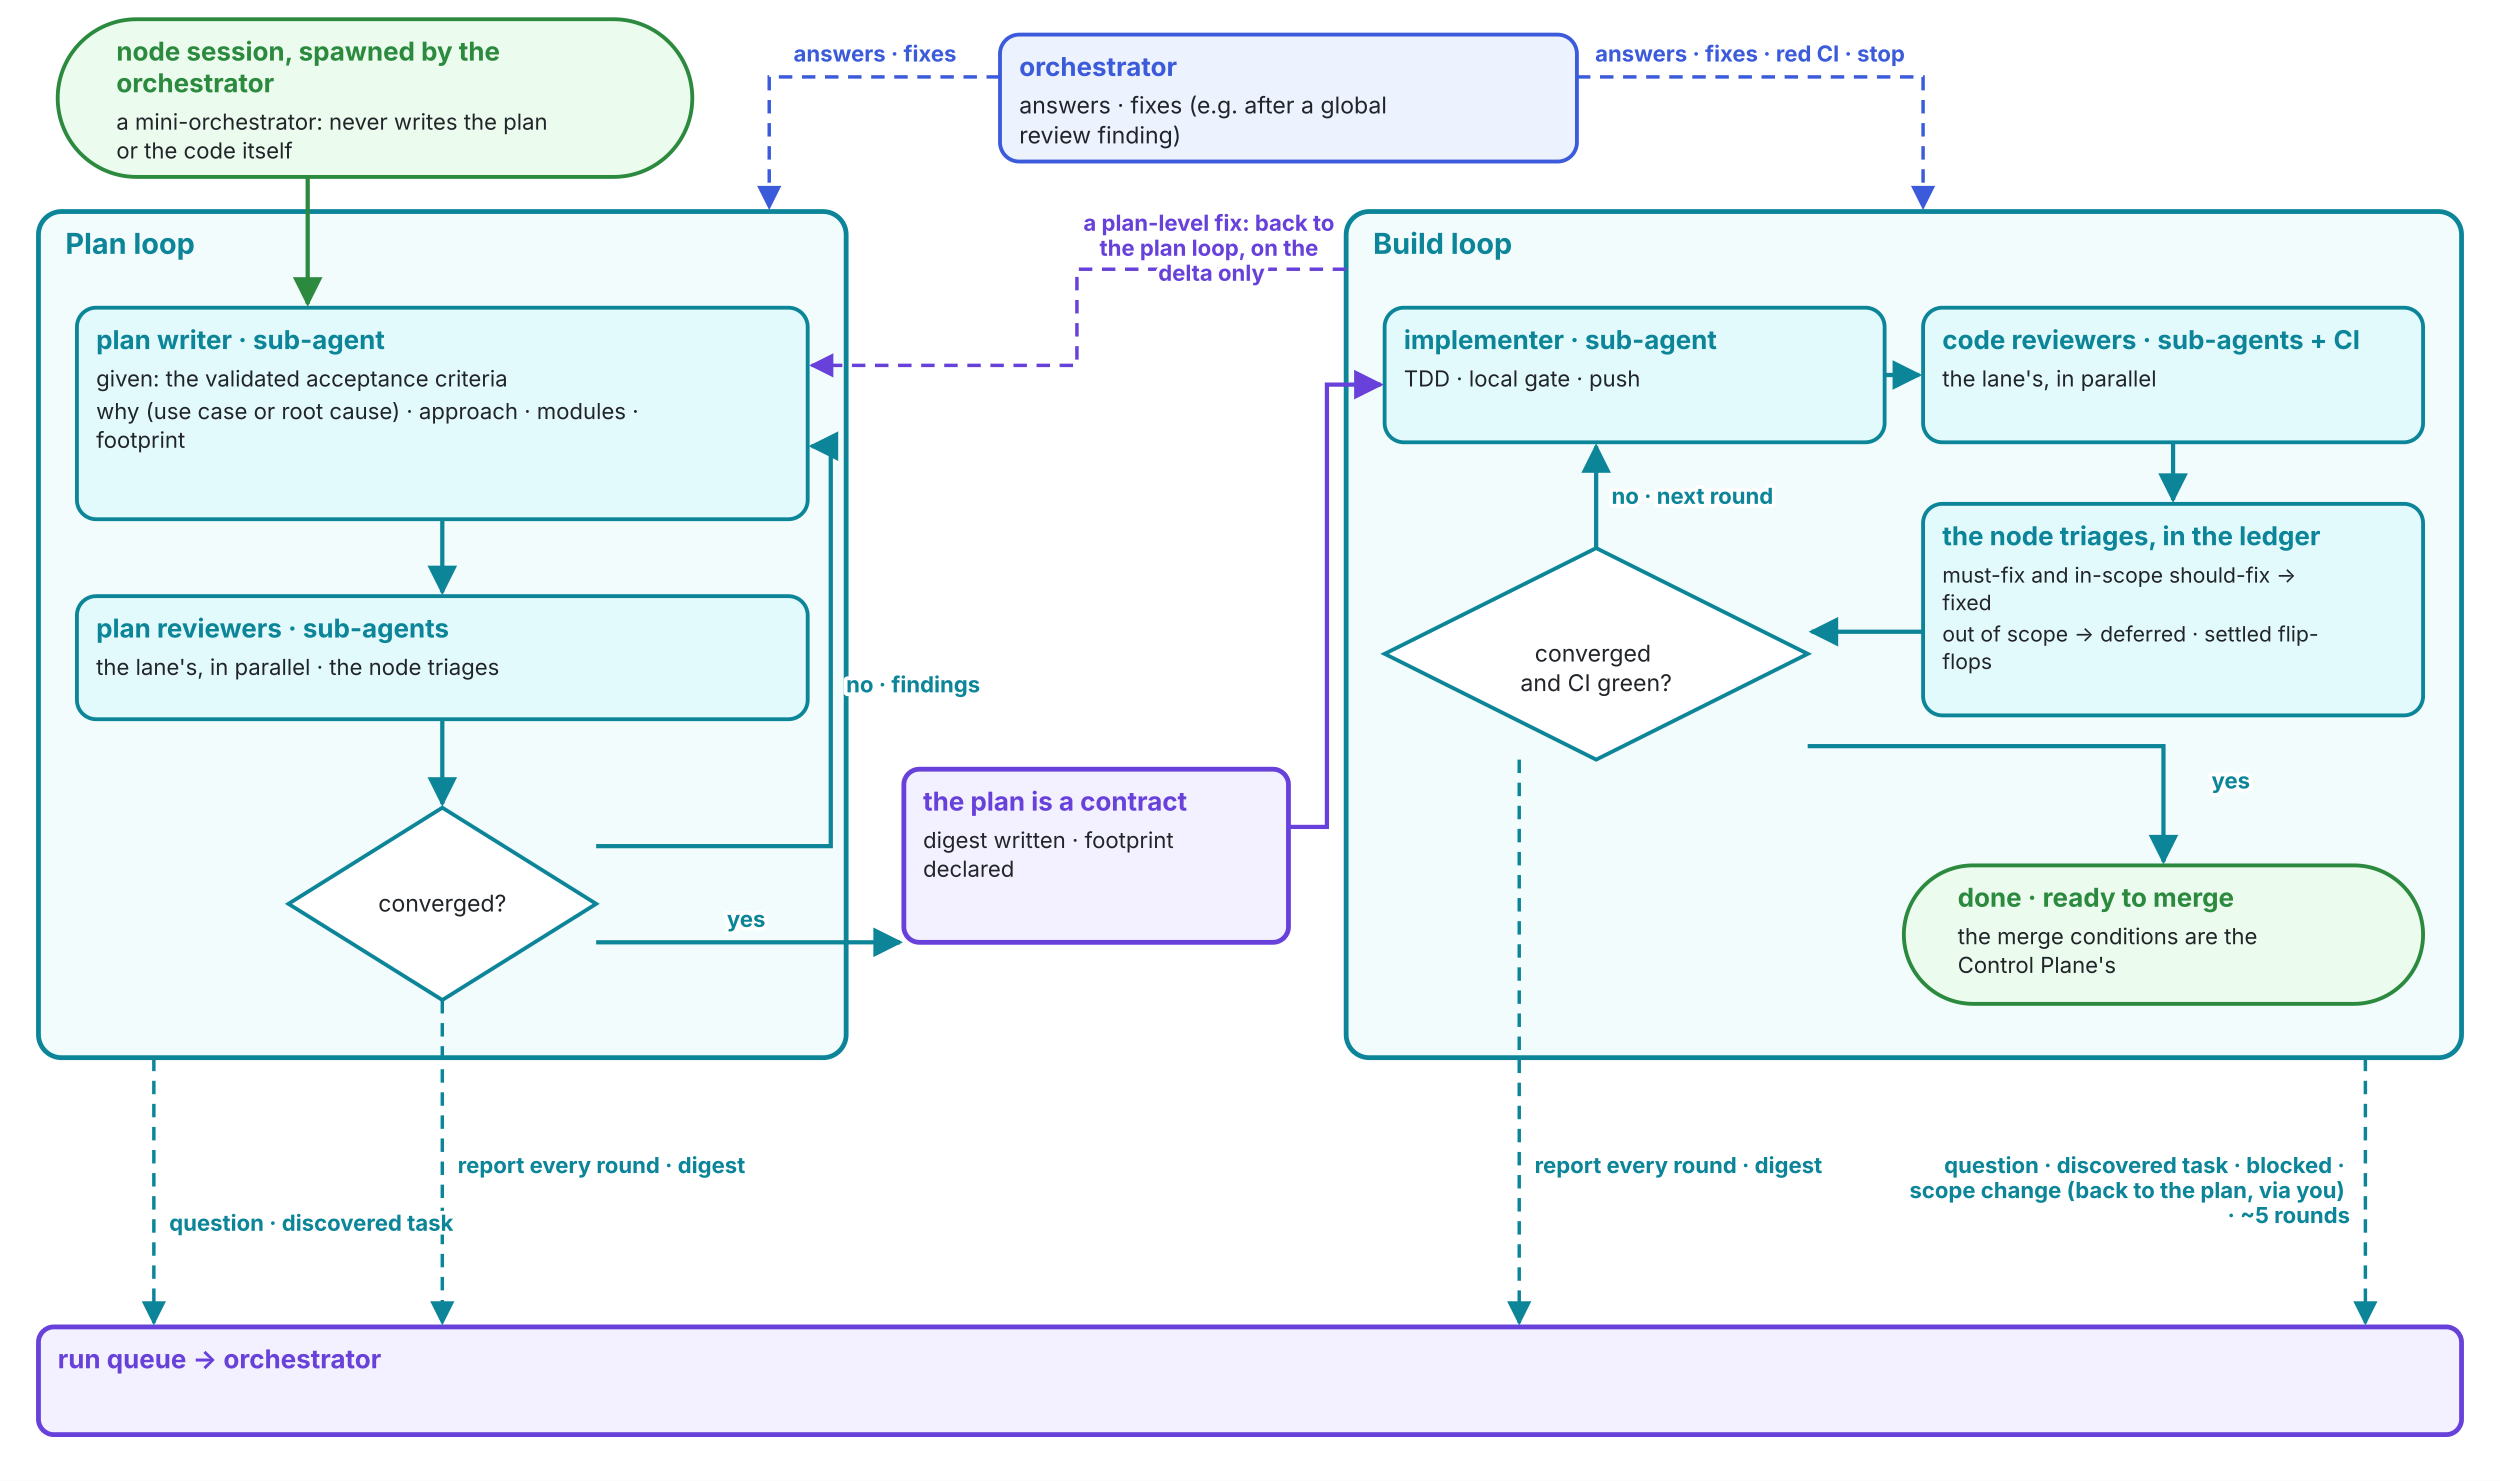
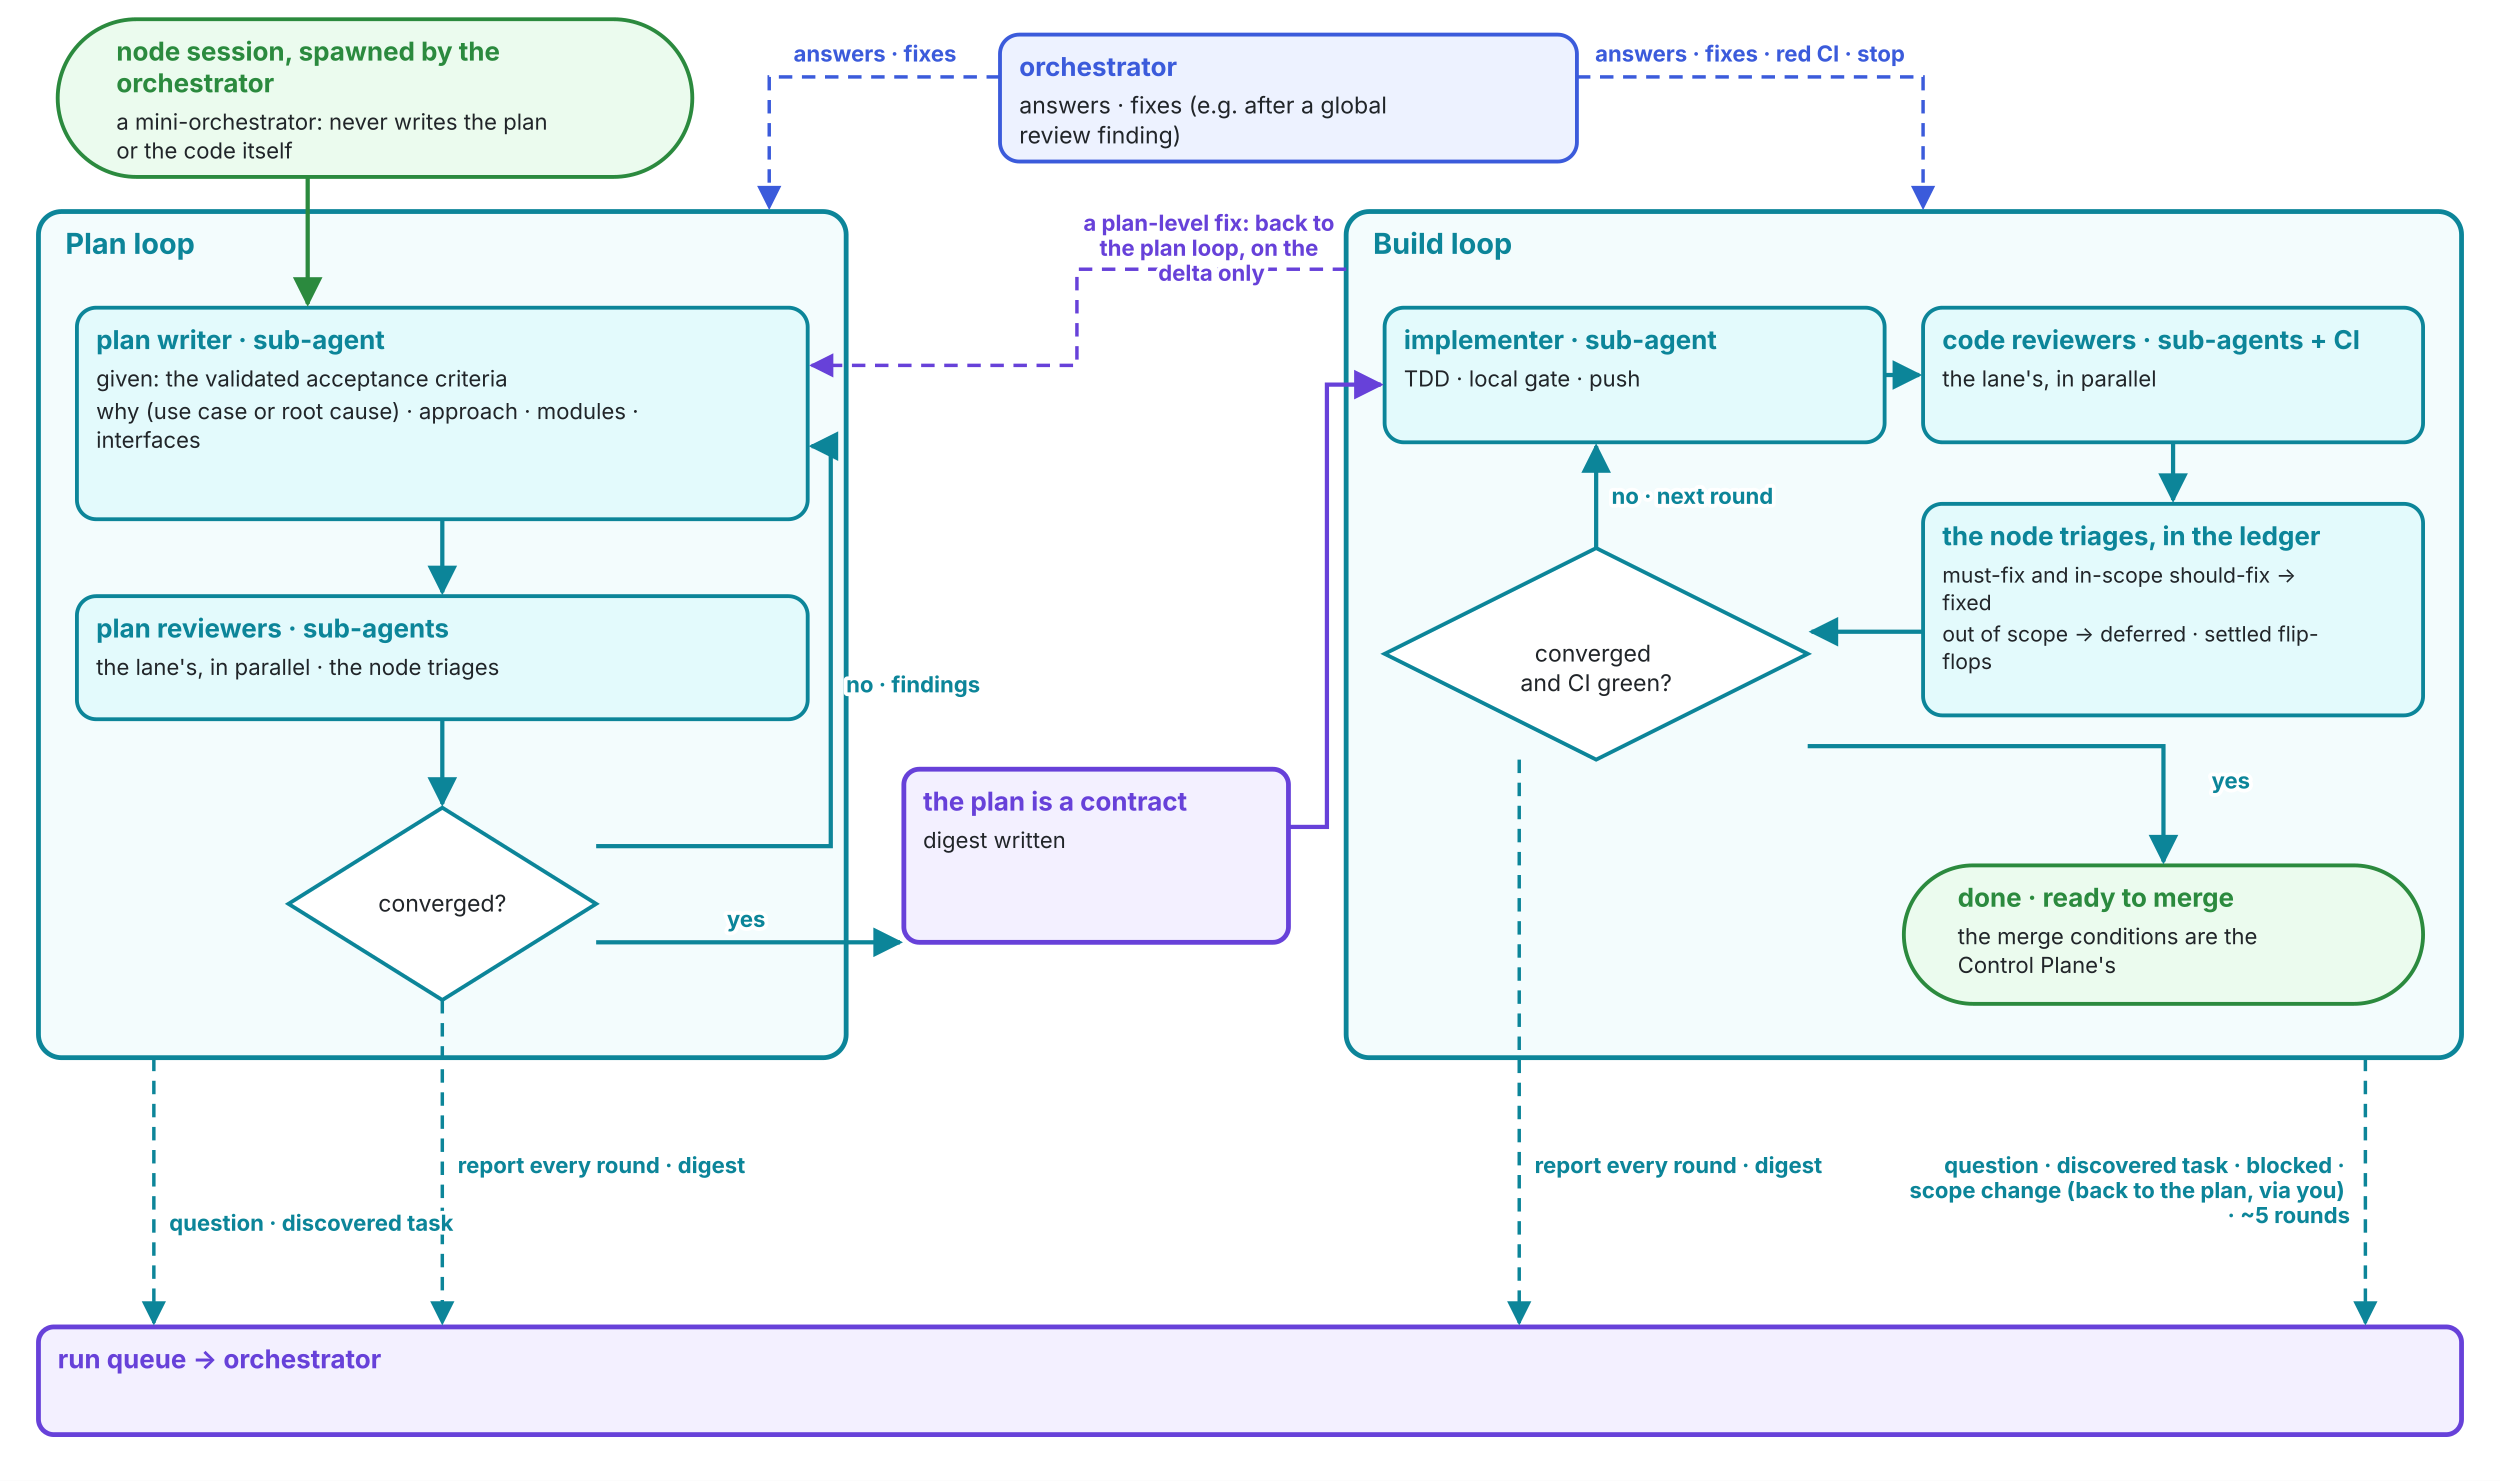
<svg xmlns="http://www.w3.org/2000/svg" viewBox="0 0 1300 770" width="1300" height="770" font-family="Inter, -apple-system, Segoe UI, Helvetica, Arial, sans-serif">
  <defs>
    <marker id="arrow-0C8599" viewBox="0 0 10 10" refX="9" refY="5" markerWidth="7" markerHeight="7" orient="auto-start-reverse">
      <path d="M0,0 L10,5 L0,10 z" fill="#0C8599" />
    </marker>
    <marker id="arrow-2B8A3E" viewBox="0 0 10 10" refX="9" refY="5" markerWidth="7" markerHeight="7" orient="auto-start-reverse">
      <path d="M0,0 L10,5 L0,10 z" fill="#2B8A3E" />
    </marker>
    <marker id="arrow-3B5BDB" viewBox="0 0 10 10" refX="9" refY="5" markerWidth="7" markerHeight="7" orient="auto-start-reverse">
      <path d="M0,0 L10,5 L0,10 z" fill="#3B5BDB" />
    </marker>
    <marker id="arrow-6741D9" viewBox="0 0 10 10" refX="9" refY="5" markerWidth="7" markerHeight="7" orient="auto-start-reverse">
      <path d="M0,0 L10,5 L0,10 z" fill="#6741D9" />
    </marker>
  </defs>
  <rect x="0" y="0" width="1300" height="770" fill="#fff" />
  <rect x="20" y="110" width="420" height="440" rx="12" fill="#F3FCFD" stroke="#0C8599" stroke-width="2.5" />
  <text x="34" y="132" font-size="15" fill="#0C8599" text-anchor="start" font-weight="bold">
    <tspan x="34" dy="0">Plan loop</tspan>
  </text>
  <rect x="700" y="110" width="580" height="440" rx="12" fill="#F3FCFD" stroke="#0C8599" stroke-width="2.5" />
  <text x="714" y="132" font-size="15" fill="#0C8599" text-anchor="start" font-weight="bold">
    <tspan x="714" dy="0">Build loop</tspan>
  </text>
  <rect x="30" y="10" width="330" height="82" rx="41" fill="#EBFBEE" stroke="#2B8A3E" stroke-width="2" />
  <text x="60.5" y="31.5" font-size="13.5" fill="#2B8A3E" text-anchor="start" font-weight="bold">
    <tspan x="60.5" dy="0">node session, spawned by the</tspan>
  </text>
  <text x="60.5" y="47.97" font-size="13.5" fill="#2B8A3E" text-anchor="start" font-weight="bold">
    <tspan x="60.5" dy="0">orchestrator</tspan>
  </text>
  <text x="60.5" y="67.44" font-size="11.5" fill="#212529" text-anchor="start" font-weight="normal">
    <tspan x="60.5" dy="0">a mini-orchestrator: never writes the plan</tspan>
  </text>
  <text x="60.5" y="82.39" font-size="11.5" fill="#212529" text-anchor="start" font-weight="normal">
    <tspan x="60.5" dy="0">or the code itself</tspan>
  </text>
  <rect x="40" y="160" width="380" height="110" rx="10" fill="#E3FAFC" stroke="#0C8599" stroke-width="2" />
  <text x="50" y="181.5" font-size="13.5" fill="#0C8599" text-anchor="start" font-weight="bold">
    <tspan x="50" dy="0">plan writer · sub-agent</tspan>
  </text>
  <text x="50" y="200.97" font-size="11.5" fill="#212529" text-anchor="start" font-weight="normal">
    <tspan x="50" dy="0">given: the validated acceptance criteria</tspan>
  </text>
  <text x="50" y="217.92" font-size="11.5" fill="#212529" text-anchor="start" font-weight="normal">
    <tspan x="50" dy="0">why (use case or root cause) · approach · modules ·</tspan>
  </text>
  <text x="50" y="232.87" font-size="11.5" fill="#212529" text-anchor="start" font-weight="normal">
-     <tspan x="50" dy="0">footprint</tspan>
+     <tspan x="50" dy="0">interfaces</tspan>
  </text>
  <rect x="40" y="310" width="380" height="64" rx="10" fill="#E3FAFC" stroke="#0C8599" stroke-width="2" />
  <text x="50" y="331.5" font-size="13.5" fill="#0C8599" text-anchor="start" font-weight="bold">
    <tspan x="50" dy="0">plan reviewers · sub-agents</tspan>
  </text>
  <text x="50" y="350.97" font-size="11.5" fill="#212529" text-anchor="start" font-weight="normal">
    <tspan x="50" dy="0">the lane's, in parallel · the node triages</tspan>
  </text>
  <polygon points="230,420 310,470 230,520 150,470" fill="#FFFFFF" stroke="#0C8599" stroke-width="2" />
  <text x="230" y="474" font-size="12" fill="#212529" text-anchor="middle" font-weight="normal">
    <tspan x="230" dy="0">converged?</tspan>
  </text>
  <rect x="470" y="400" width="200" height="90" rx="8" fill="#F3F0FF" stroke="#6741D9" stroke-width="2.5" />
  <text x="480" y="421.5" font-size="13.5" fill="#6741D9" text-anchor="start" font-weight="bold">
    <tspan x="480" dy="0">the plan is a contract</tspan>
  </text>
  <text x="480" y="440.97" font-size="11.5" fill="#212529" text-anchor="start" font-weight="normal">
-     <tspan x="480" dy="0">digest written · footprint</tspan>
-   </text>
-   <text x="480" y="455.92" font-size="11.5" fill="#212529" text-anchor="start" font-weight="normal">
-     <tspan x="480" dy="0">declared</tspan>
+     <tspan x="480" dy="0">digest written</tspan>
  </text>
  <rect x="720" y="160" width="260" height="70" rx="10" fill="#E3FAFC" stroke="#0C8599" stroke-width="2" />
  <text x="730" y="181.5" font-size="13.5" fill="#0C8599" text-anchor="start" font-weight="bold">
    <tspan x="730" dy="0">implementer · sub-agent</tspan>
  </text>
  <text x="730" y="200.97" font-size="11.5" fill="#212529" text-anchor="start" font-weight="normal">
    <tspan x="730" dy="0">TDD · local gate · push</tspan>
  </text>
  <rect x="1000" y="160" width="260" height="70" rx="10" fill="#E3FAFC" stroke="#0C8599" stroke-width="2" />
  <text x="1010" y="181.5" font-size="13.5" fill="#0C8599" text-anchor="start" font-weight="bold">
    <tspan x="1010" dy="0">code reviewers · sub-agents + CI</tspan>
  </text>
  <text x="1010" y="200.97" font-size="11.5" fill="#212529" text-anchor="start" font-weight="normal">
    <tspan x="1010" dy="0">the lane's, in parallel</tspan>
  </text>
  <rect x="1000" y="262" width="260" height="110" rx="10" fill="#E3FAFC" stroke="#0C8599" stroke-width="2" />
  <text x="1010" y="283.5" font-size="13.5" fill="#0C8599" text-anchor="start" font-weight="bold">
    <tspan x="1010" dy="0">the node triages, in the ledger</tspan>
  </text>
  <text x="1010" y="302.97" font-size="11" fill="#212529" text-anchor="start" font-weight="normal">
    <tspan x="1010" dy="0">must-fix and in-scope should-fix →</tspan>
  </text>
  <text x="1010" y="317.27" font-size="11" fill="#212529" text-anchor="start" font-weight="normal">
    <tspan x="1010" dy="0">fixed</tspan>
  </text>
  <text x="1010" y="333.57" font-size="11" fill="#212529" text-anchor="start" font-weight="normal">
    <tspan x="1010" dy="0">out of scope → deferred · settled flip-</tspan>
  </text>
  <text x="1010" y="347.87" font-size="11" fill="#212529" text-anchor="start" font-weight="normal">
    <tspan x="1010" dy="0">flops</tspan>
  </text>
  <polygon points="830,285 940,340 830,395 720,340" fill="#FFFFFF" stroke="#0C8599" stroke-width="2" />
  <text x="830" y="344" font-size="12" fill="#212529" text-anchor="middle" font-weight="normal">
    <tspan x="830" dy="0">converged</tspan>
    <tspan x="830" dy="15.36">and CI green?</tspan>
  </text>
  <rect x="990" y="450" width="270" height="72" rx="36" fill="#EBFBEE" stroke="#2B8A3E" stroke-width="2" />
  <text x="1018" y="471.5" font-size="13.5" fill="#2B8A3E" text-anchor="start" font-weight="bold">
    <tspan x="1018" dy="0">done · ready to merge</tspan>
  </text>
  <text x="1018" y="490.97" font-size="11.5" fill="#212529" text-anchor="start" font-weight="normal">
    <tspan x="1018" dy="0">the merge conditions are the</tspan>
  </text>
  <text x="1018" y="505.92" font-size="11.5" fill="#212529" text-anchor="start" font-weight="normal">
    <tspan x="1018" dy="0">Control Plane's</tspan>
  </text>
  <rect x="20" y="690" width="1260" height="56" rx="8" fill="#F3F0FF" stroke="#6741D9" stroke-width="2.5" />
  <text x="30" y="711.5" font-size="13.5" fill="#6741D9" text-anchor="start" font-weight="bold">
    <tspan x="30" dy="0">run queue → orchestrator</tspan>
  </text>
  <rect x="520" y="18" width="300" height="66" rx="10" fill="#EDF2FF" stroke="#3B5BDB" stroke-width="2" />
  <text x="530" y="39.5" font-size="13.5" fill="#3B5BDB" text-anchor="start" font-weight="bold">
    <tspan x="530" dy="0">orchestrator</tspan>
  </text>
  <text x="530" y="58.97" font-size="12" fill="#212529" text-anchor="start" font-weight="normal">
    <tspan x="530" dy="0">answers · fixes (e.g. after a global</tspan>
  </text>
  <text x="530" y="74.57" font-size="12" fill="#212529" text-anchor="start" font-weight="normal">
    <tspan x="530" dy="0">review finding)</tspan>
  </text>
  <path d="M230,270 L230,308" fill="none" stroke="#0C8599" stroke-width="2.2" marker-end="url(#arrow-0C8599)" />
  <path d="M230,374 L230,418" fill="none" stroke="#0C8599" stroke-width="2.2" marker-end="url(#arrow-0C8599)" />
  <path d="M310,440 L432,440 L432,232 L422,232" fill="none" stroke="#0C8599" stroke-width="2.2" marker-end="url(#arrow-0C8599)" />
  <text x="440" y="360" font-size="11.5" fill="#0C8599" text-anchor="start" font-weight="bold" stroke="#fff" stroke-width="4" paint-order="stroke" stroke-linejoin="round">
    <tspan x="440" dy="0">no · findings</tspan>
  </text>
  <path d="M980,195 L998,195" fill="none" stroke="#0C8599" stroke-width="2.2" marker-end="url(#arrow-0C8599)" />
  <path d="M1130,230 L1130,260" fill="none" stroke="#0C8599" stroke-width="2.2" marker-end="url(#arrow-0C8599)" />
  <path d="M1000,328.5 L942,328.5" fill="none" stroke="#0C8599" stroke-width="2.2" marker-end="url(#arrow-0C8599)" />
  <path d="M830,285 L830,232" fill="none" stroke="#0C8599" stroke-width="2.2" marker-end="url(#arrow-0C8599)" />
  <text x="838" y="262" font-size="11.5" fill="#0C8599" text-anchor="start" font-weight="bold" stroke="#fff" stroke-width="4" paint-order="stroke" stroke-linejoin="round">
    <tspan x="838" dy="0">no · next round</tspan>
  </text>
  <path d="M160,92 L160,158" fill="none" stroke="#2B8A3E" stroke-width="2.2" marker-end="url(#arrow-2B8A3E)" />
  <path d="M310,490 L468,490" fill="none" stroke="#0C8599" stroke-width="2.2" marker-end="url(#arrow-0C8599)" />
  <text x="388" y="482" font-size="11.5" fill="#0C8599" text-anchor="middle" font-weight="bold" stroke="#fff" stroke-width="4" paint-order="stroke" stroke-linejoin="round">
    <tspan x="388" dy="0">yes</tspan>
  </text>
  <path d="M670,430 L690,430 L690,200 L718,200" fill="none" stroke="#6741D9" stroke-width="2.2" marker-end="url(#arrow-6741D9)" />
  <path d="M940,388 L1125,388 L1125,448" fill="none" stroke="#0C8599" stroke-width="2.2" marker-end="url(#arrow-0C8599)" />
  <text x="1150" y="410" font-size="11.5" fill="#0C8599" text-anchor="start" font-weight="bold" stroke="#fff" stroke-width="4" paint-order="stroke" stroke-linejoin="round">
    <tspan x="1150" dy="0">yes</tspan>
  </text>
  <path d="M230,520 L230,688" fill="none" stroke="#0C8599" stroke-width="1.8" stroke-dasharray="7 5" marker-end="url(#arrow-0C8599)" />
  <text x="238" y="610" font-size="11.5" fill="#0C8599" text-anchor="start" font-weight="bold" stroke="#fff" stroke-width="4" paint-order="stroke" stroke-linejoin="round">
    <tspan x="238" dy="0">report every round · digest</tspan>
  </text>
  <path d="M790,395 L790,688" fill="none" stroke="#0C8599" stroke-width="1.8" stroke-dasharray="7 5" marker-end="url(#arrow-0C8599)" />
  <text x="798" y="610" font-size="11.5" fill="#0C8599" text-anchor="start" font-weight="bold" stroke="#fff" stroke-width="4" paint-order="stroke" stroke-linejoin="round">
    <tspan x="798" dy="0">report every round · digest</tspan>
  </text>
  <path d="M1230,550 L1230,688" fill="none" stroke="#0C8599" stroke-width="1.8" stroke-dasharray="7 5" marker-end="url(#arrow-0C8599)" />
  <text x="1222" y="610" font-size="11.5" fill="#0C8599" text-anchor="end" font-weight="bold" stroke="#fff" stroke-width="4" paint-order="stroke" stroke-linejoin="round">
    <tspan x="1222" dy="0">question · discovered task · blocked ·</tspan>
    <tspan x="1222" dy="13">scope change (back to the plan, via you)</tspan>
    <tspan x="1222" dy="13">· ~5 rounds</tspan>
  </text>
  <path d="M80,550 L80,688" fill="none" stroke="#0C8599" stroke-width="1.8" stroke-dasharray="7 5" marker-end="url(#arrow-0C8599)" />
  <text x="88" y="640" font-size="11.5" fill="#0C8599" text-anchor="start" font-weight="bold" stroke="#fff" stroke-width="4" paint-order="stroke" stroke-linejoin="round">
    <tspan x="88" dy="0">question · discovered task</tspan>
  </text>
  <path d="M520,40 L400,40 L400,108" fill="none" stroke="#3B5BDB" stroke-width="1.8" stroke-dasharray="7 5" marker-end="url(#arrow-3B5BDB)" />
  <text x="455" y="32" font-size="11.5" fill="#3B5BDB" text-anchor="middle" font-weight="bold" stroke="#fff" stroke-width="4" paint-order="stroke" stroke-linejoin="round">
    <tspan x="455" dy="0">answers · fixes</tspan>
  </text>
  <path d="M820,40 L1000,40 L1000,108" fill="none" stroke="#3B5BDB" stroke-width="1.8" stroke-dasharray="7 5" marker-end="url(#arrow-3B5BDB)" />
  <text x="910" y="32" font-size="11.5" fill="#3B5BDB" text-anchor="middle" font-weight="bold" stroke="#fff" stroke-width="4" paint-order="stroke" stroke-linejoin="round">
    <tspan x="910" dy="0">answers · fixes · red CI · stop</tspan>
  </text>
  <path d="M700,140 L560,140 L560,190 L422,190" fill="none" stroke="#6741D9" stroke-width="1.8" stroke-dasharray="7 5" marker-end="url(#arrow-6741D9)" />
  <text x="630" y="120" font-size="11.5" fill="#6741D9" text-anchor="middle" font-weight="bold" stroke="#fff" stroke-width="4" paint-order="stroke" stroke-linejoin="round">
    <tspan x="630" dy="0">a plan-level fix: back to</tspan>
    <tspan x="630" dy="13">the plan loop, on the</tspan>
    <tspan x="630" dy="13">delta only</tspan>
  </text>
</svg>
